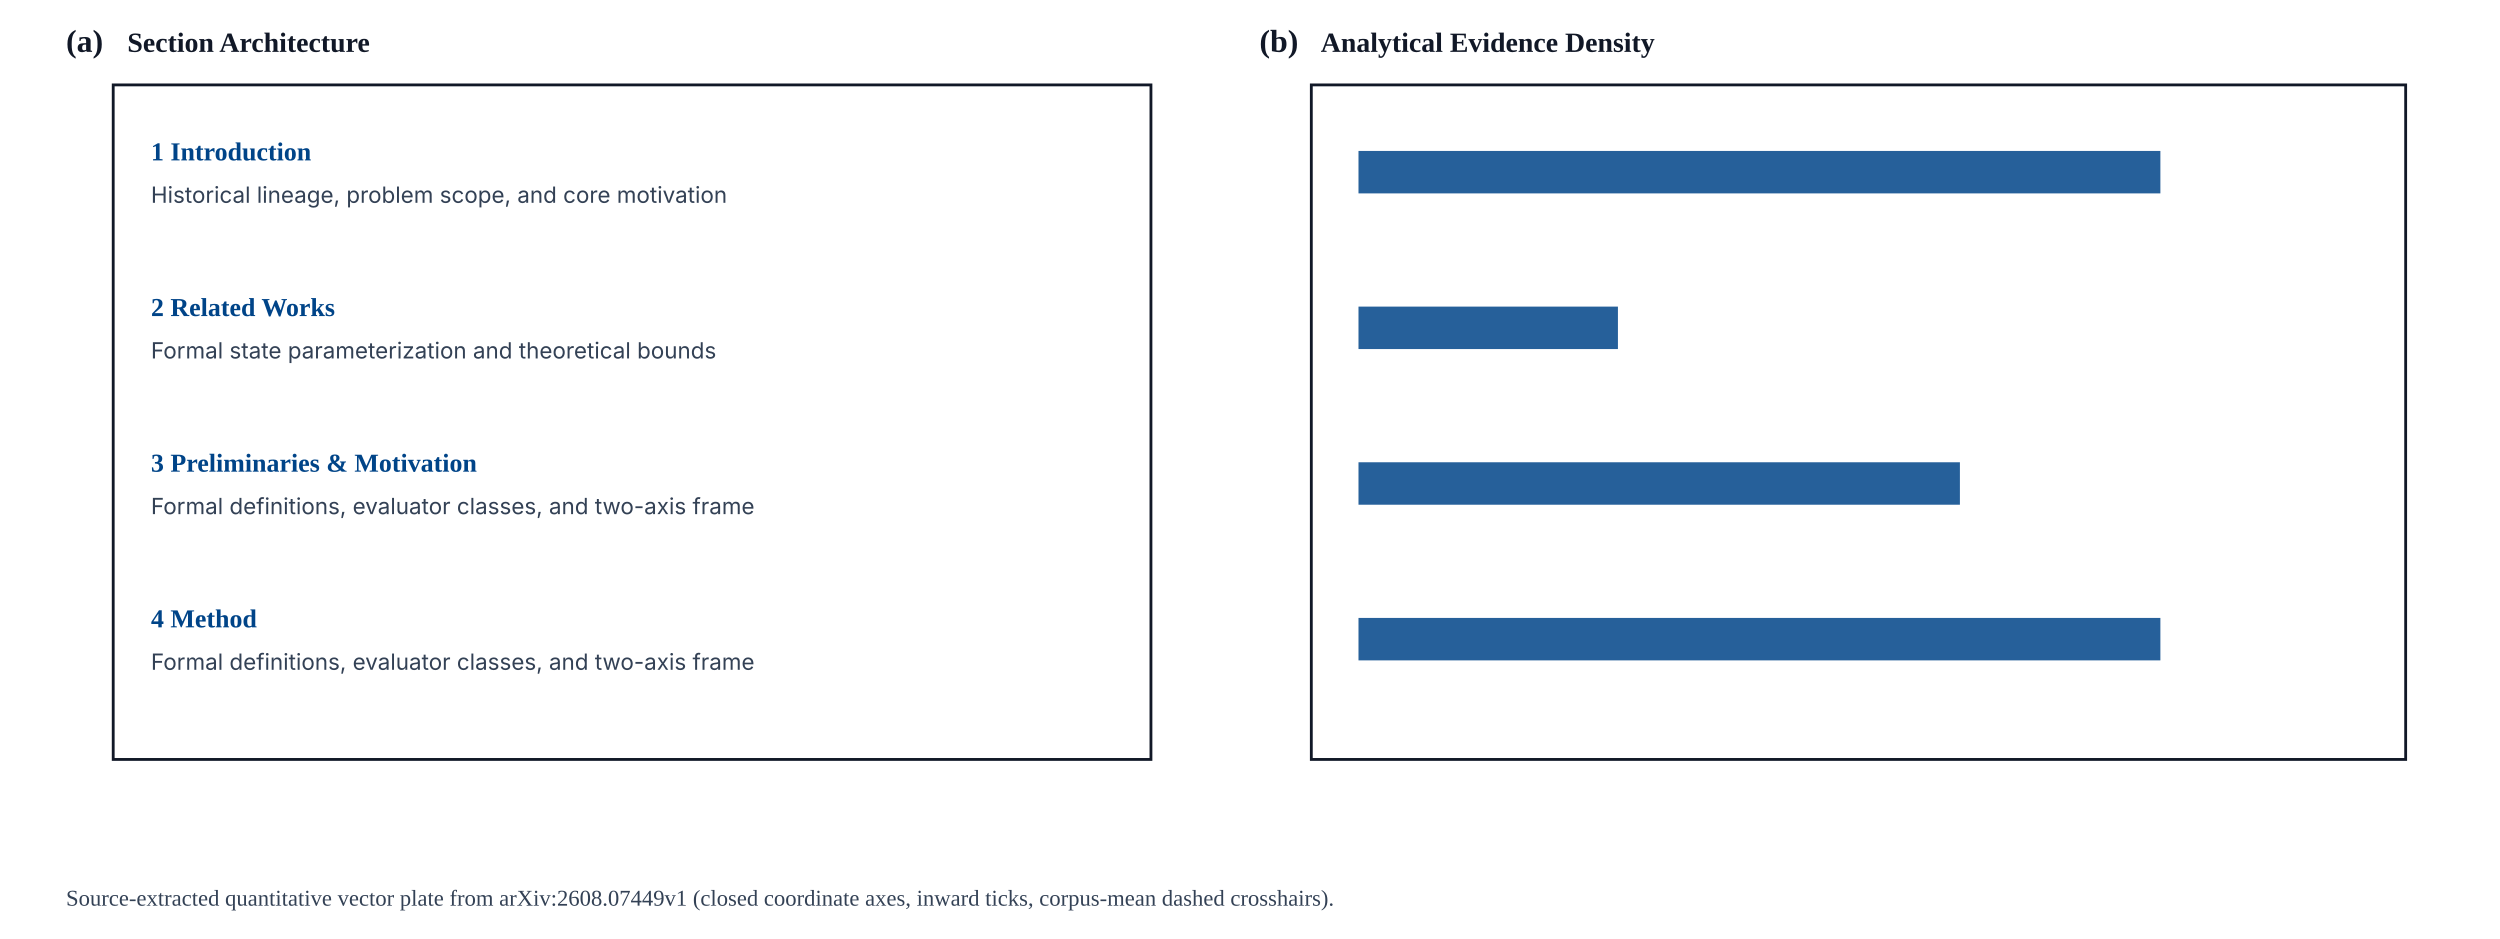
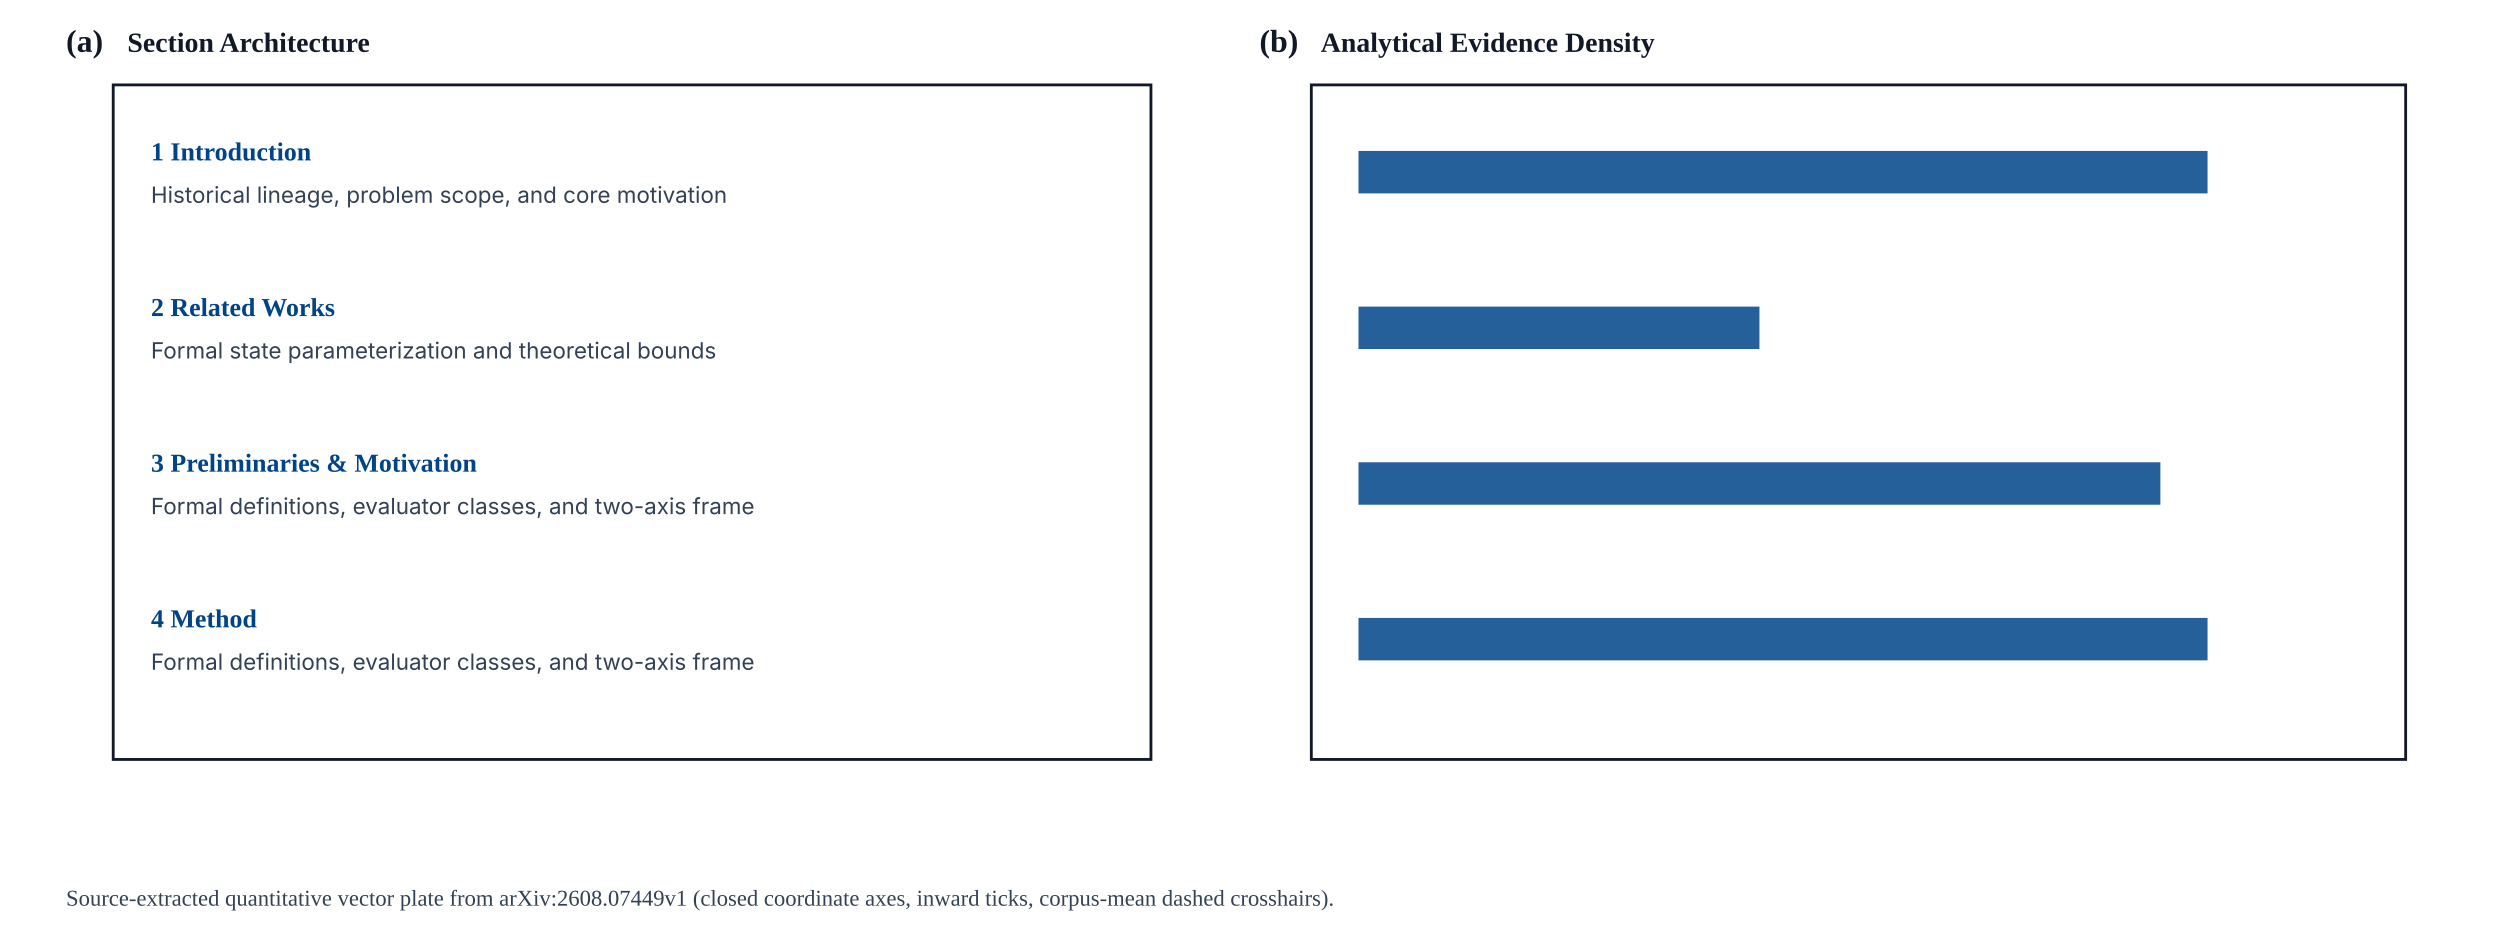
<svg xmlns="http://www.w3.org/2000/svg" viewBox="0 32 1060 398" width="1060" height="398" role="img" data-figure-style="journal-multipanel">
  <text x="28" y="54" fill="#111827" font-family="Georgia, 'Times New Roman', serif" font-size="13.5" font-weight="700">(a)</text>
  <text x="54" y="54" fill="#111827" font-family="Georgia, 'Times New Roman', serif" font-size="11.8" font-weight="600">Section Architecture</text>
  <rect x="48" y="68" width="440" height="286" fill="none" stroke="#111827" stroke-width="1.2" />
  <text x="534" y="54" fill="#111827" font-family="Georgia, 'Times New Roman', serif" font-size="13.5" font-weight="700">(b)</text>
  <text x="560" y="54" fill="#111827" font-family="Georgia, 'Times New Roman', serif" font-size="11.8" font-weight="600">Analytical Evidence Density</text>
  <rect x="556" y="68" width="464" height="286" fill="none" stroke="#111827" stroke-width="1.2" />
  <text x="64" y="100" fill="#004488" font-family="Georgia, 'Times New Roman', serif" font-size="11" font-weight="700">1 Introduction</text>
  <text x="64" y="118" fill="#334155" font-family="Inter, 'Helvetica Neue', Arial, sans-serif" font-size="9.5">Historical lineage, problem scope, and core motivation</text>
-   <rect x="576" y="96" width="340" height="18" fill="#004488" fill-opacity="0.85" />
+   <rect x="576" y="96" width="360" height="18" fill="#004488" fill-opacity="0.85" />
  <text x="64" y="166" fill="#004488" font-family="Georgia, 'Times New Roman', serif" font-size="11" font-weight="700">2 Related Works</text>
  <text x="64" y="184" fill="#334155" font-family="Inter, 'Helvetica Neue', Arial, sans-serif" font-size="9.5">Formal state parameterization and theoretical bounds</text>
-   <rect x="576" y="162" width="110" height="18" fill="#004488" fill-opacity="0.85" />
+   <rect x="576" y="162" width="170" height="18" fill="#004488" fill-opacity="0.85" />
  <text x="64" y="232" fill="#004488" font-family="Georgia, 'Times New Roman', serif" font-size="11" font-weight="700">3 Preliminaries &amp; Motivation</text>
  <text x="64" y="250" fill="#334155" font-family="Inter, 'Helvetica Neue', Arial, sans-serif" font-size="9.5">Formal definitions, evaluator classes, and two-axis frame</text>
-   <rect x="576" y="228" width="255" height="18" fill="#004488" fill-opacity="0.85" />
+   <rect x="576" y="228" width="340" height="18" fill="#004488" fill-opacity="0.85" />
  <text x="64" y="298" fill="#004488" font-family="Georgia, 'Times New Roman', serif" font-size="11" font-weight="700">4 Method</text>
  <text x="64" y="316" fill="#334155" font-family="Inter, 'Helvetica Neue', Arial, sans-serif" font-size="9.5">Formal definitions, evaluator classes, and two-axis frame</text>
-   <rect x="576" y="294" width="340" height="18" fill="#004488" fill-opacity="0.85" />
+   <rect x="576" y="294" width="360" height="18" fill="#004488" fill-opacity="0.85" />
  <text x="28" y="416" fill="#334155" font-family="Georgia, 'Times New Roman', serif" font-size="9.6">Source-extracted quantitative vector plate from arXiv:2608.07449v1 (closed coordinate axes, inward ticks, corpus-mean dashed crosshairs).</text>
</svg>
